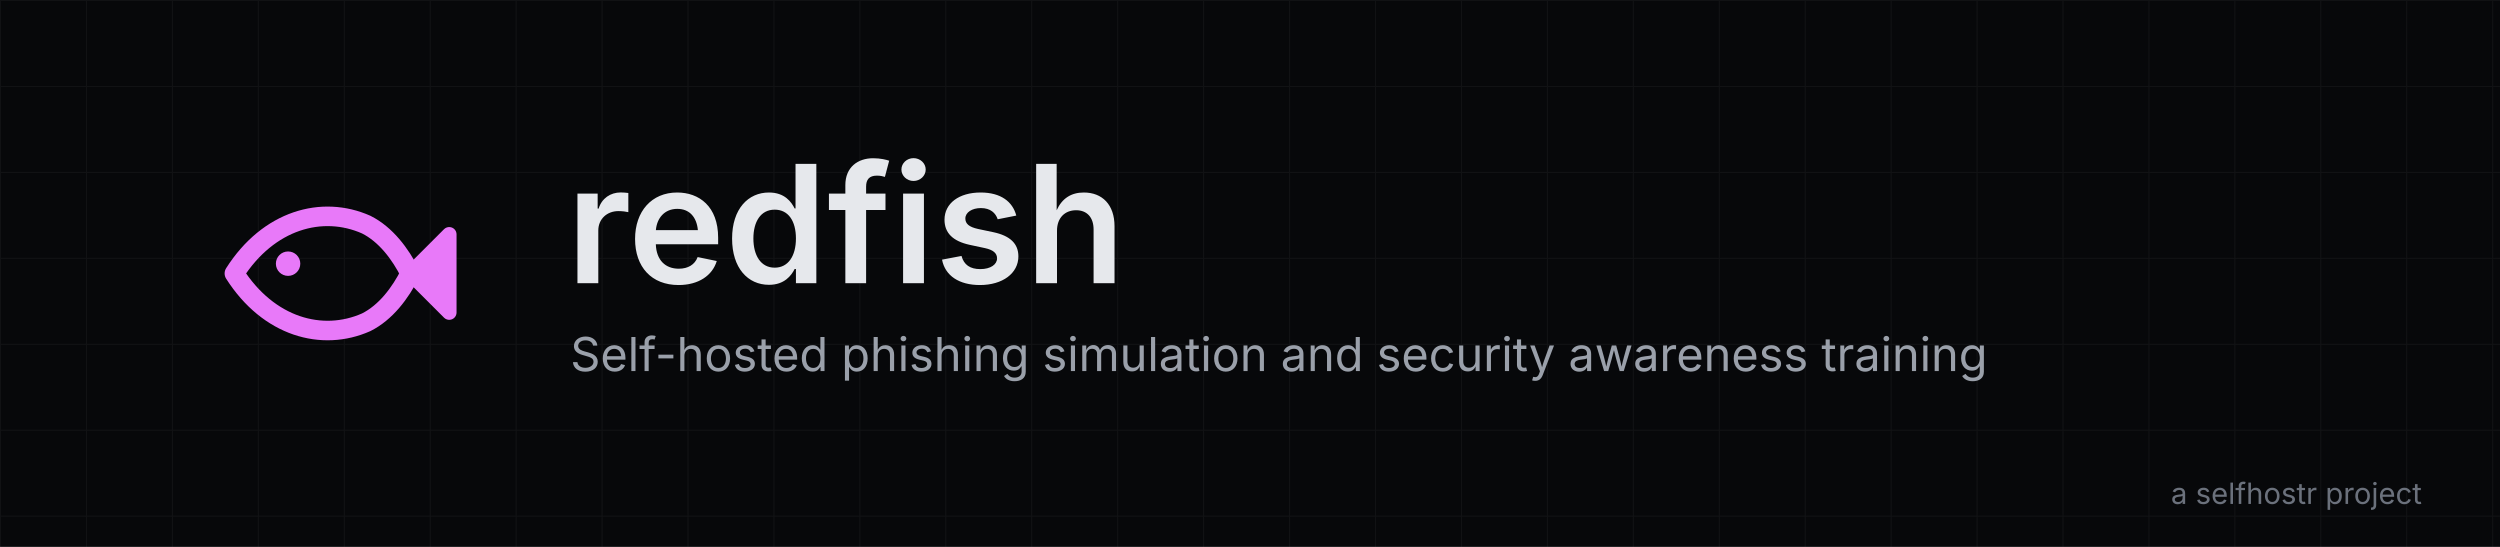
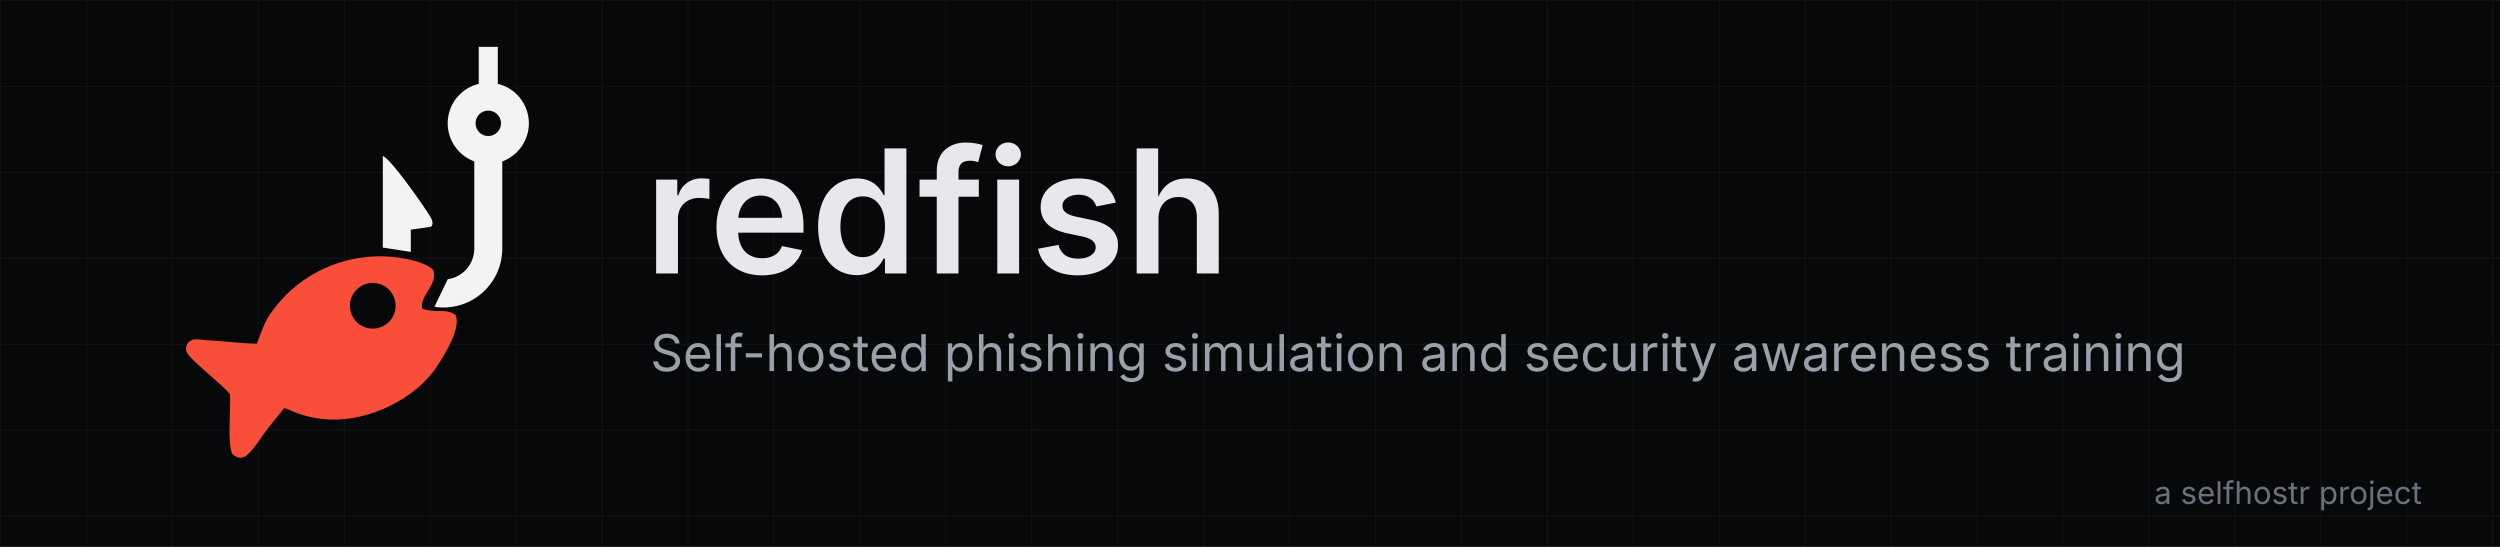
<svg xmlns="http://www.w3.org/2000/svg" width="1280" height="280" viewBox="0 0 1280 280" role="img" aria-label="redfish">
  <defs>
    <pattern id="g" width="44" height="44" patternUnits="userSpaceOnUse">
      <path d="M44 0H0V44" fill="none" stroke="#ffffff" stroke-opacity="0.04" stroke-width="1" />
    </pattern>
  </defs>
  <rect width="1280" height="280" fill="#07080a" />
  <rect width="1280" height="280" fill="url(#g)" />
-   <g transform="translate(90 60) scale(2.5)">
-     <path d="M12 32C19 21 30 18 39 22C43 24 46 28 48 32C46 36 43 40 39 42C30 46 19 43 12 32Z" fill="none" stroke="#e879f9" stroke-width="4" stroke-linecap="round" stroke-linejoin="round" />
-     <path d="M48 32L56 24V40Z" fill="#e879f9" stroke="#e879f9" stroke-width="3" stroke-linecap="round" stroke-linejoin="round" />
-     <circle cx="23" cy="30" r="2.5" fill="#e879f9" />
+   <g transform="translate(70 24) scale(3.6)">
+     <path d="M50 0V7.44" stroke="#f2f3f5" stroke-width="2.71" />
+     <circle cx="50" cy="10.87" r="3.79" fill="none" stroke="#f2f3f5" stroke-width="3.97" />
+     <path d="M48.01 14.48V28.69A4.41 4.41 0 0 1 44.23 33.05L42.34 36.97A8.38 8.38 0 0 0 51.99 28.69V14.48ZM35 15.51C36.14 15.91 40.94 22.75 41.84 24.3C42.14 24.85 42.14 25.4 41.84 25.58L38.98 26L38.98 29.16L35 28.54Z" fill="#f2f3f5" />
+     <path d="M42.17 31.73C42.89 33.75 40.3 35.26 40.58 37.19C42.03 37.94 44.07 37.08 45.38 38.17C46.08 40.16 43.87 43.6 42.82 45.25C39.81 50.02 33.11 53.23 27.52 53C25.96 52.93 24.4 52.65 22.93 52.14C22.26 51.91 21.61 51.53 20.97 51.36C20.03 52.6 18.98 53.76 18.08 55.03C17.38 56.01 16.64 57.21 15.74 58.01C15.42 58.3 15.2 58.37 14.8 58.46C14.23 58.38 13.98 58.25 13.56 57.85C12.9 56.11 13.37 51.53 13.28 49.41C12.14 47.96 7.58 44.53 7.1 43.4C6.89 42.91 7.08 42.46 7.31 42.04C7.62 41.82 7.86 41.62 8.26 41.59C8.8 41.55 9.35 41.7 9.88 41.72C12.28 41.82 14.68 42.17 17.08 42.22C17.64 40.85 18.04 39.4 18.89 38.13C22.43 32.85 28.29 29.81 34.64 29.78C36.63 29.76 40.77 30.31 42.17 31.73ZM36.82 36.82A3.25 3.25 0 1 0 30.32 36.82A3.25 3.25 0 1 0 36.82 36.82Z" fill="#f94e3a" fill-rule="evenodd" />
  </g>
-   <text x="290" y="145" font-family="Inter, system-ui, sans-serif" font-size="84" font-weight="600" fill="#e6e8ec">redfish</text>
-   <text x="292" y="190" font-family="Inter, system-ui, sans-serif" font-size="24" fill="#9aa0aa">Self-hosted phishing simulation and security awareness training</text>
-   <text x="1240" y="258" text-anchor="end" font-family="Inter, system-ui, sans-serif" font-size="15" fill="#6b717c">a selfhostr project</text>
+   <text x="330" y="140" font-family="Inter, system-ui, sans-serif" font-weight="600" font-size="88" fill="#e6e8ec">redfish</text>
+   <text x="333" y="190" font-family="Inter, system-ui, sans-serif" font-size="26" fill="#9aa0aa">Self-hosted phishing simulation and security awareness training</text>
+   <text x="1240" y="258" text-anchor="end" font-family="Inter, system-ui, sans-serif" font-size="16" fill="#6b717c">a selfhostr project</text>
</svg>
